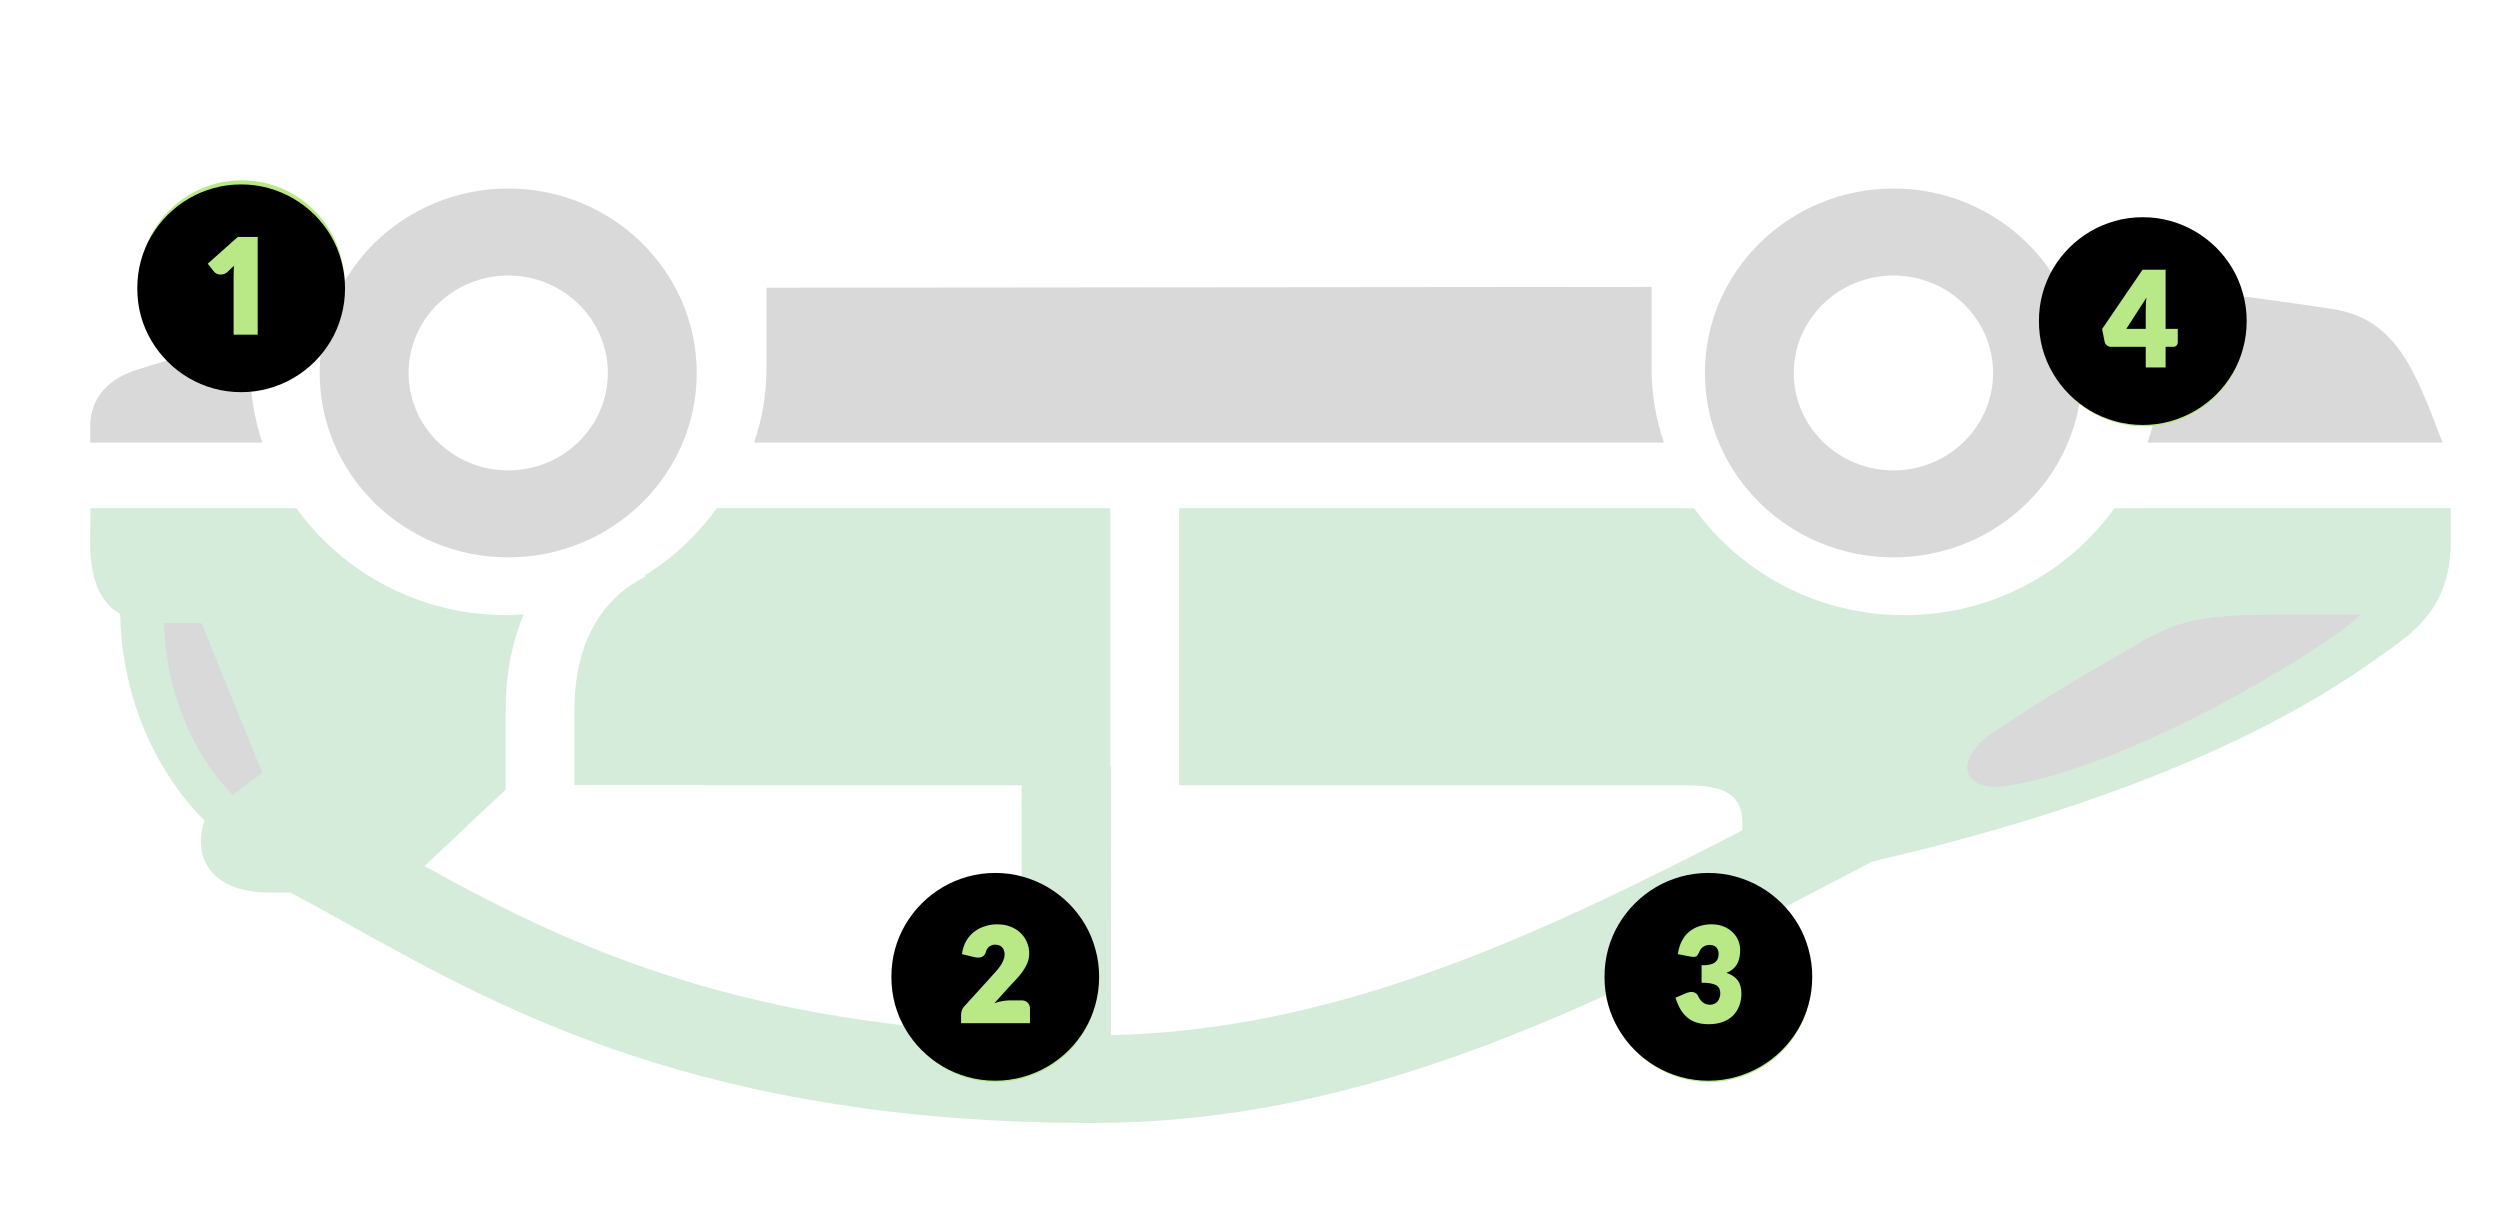
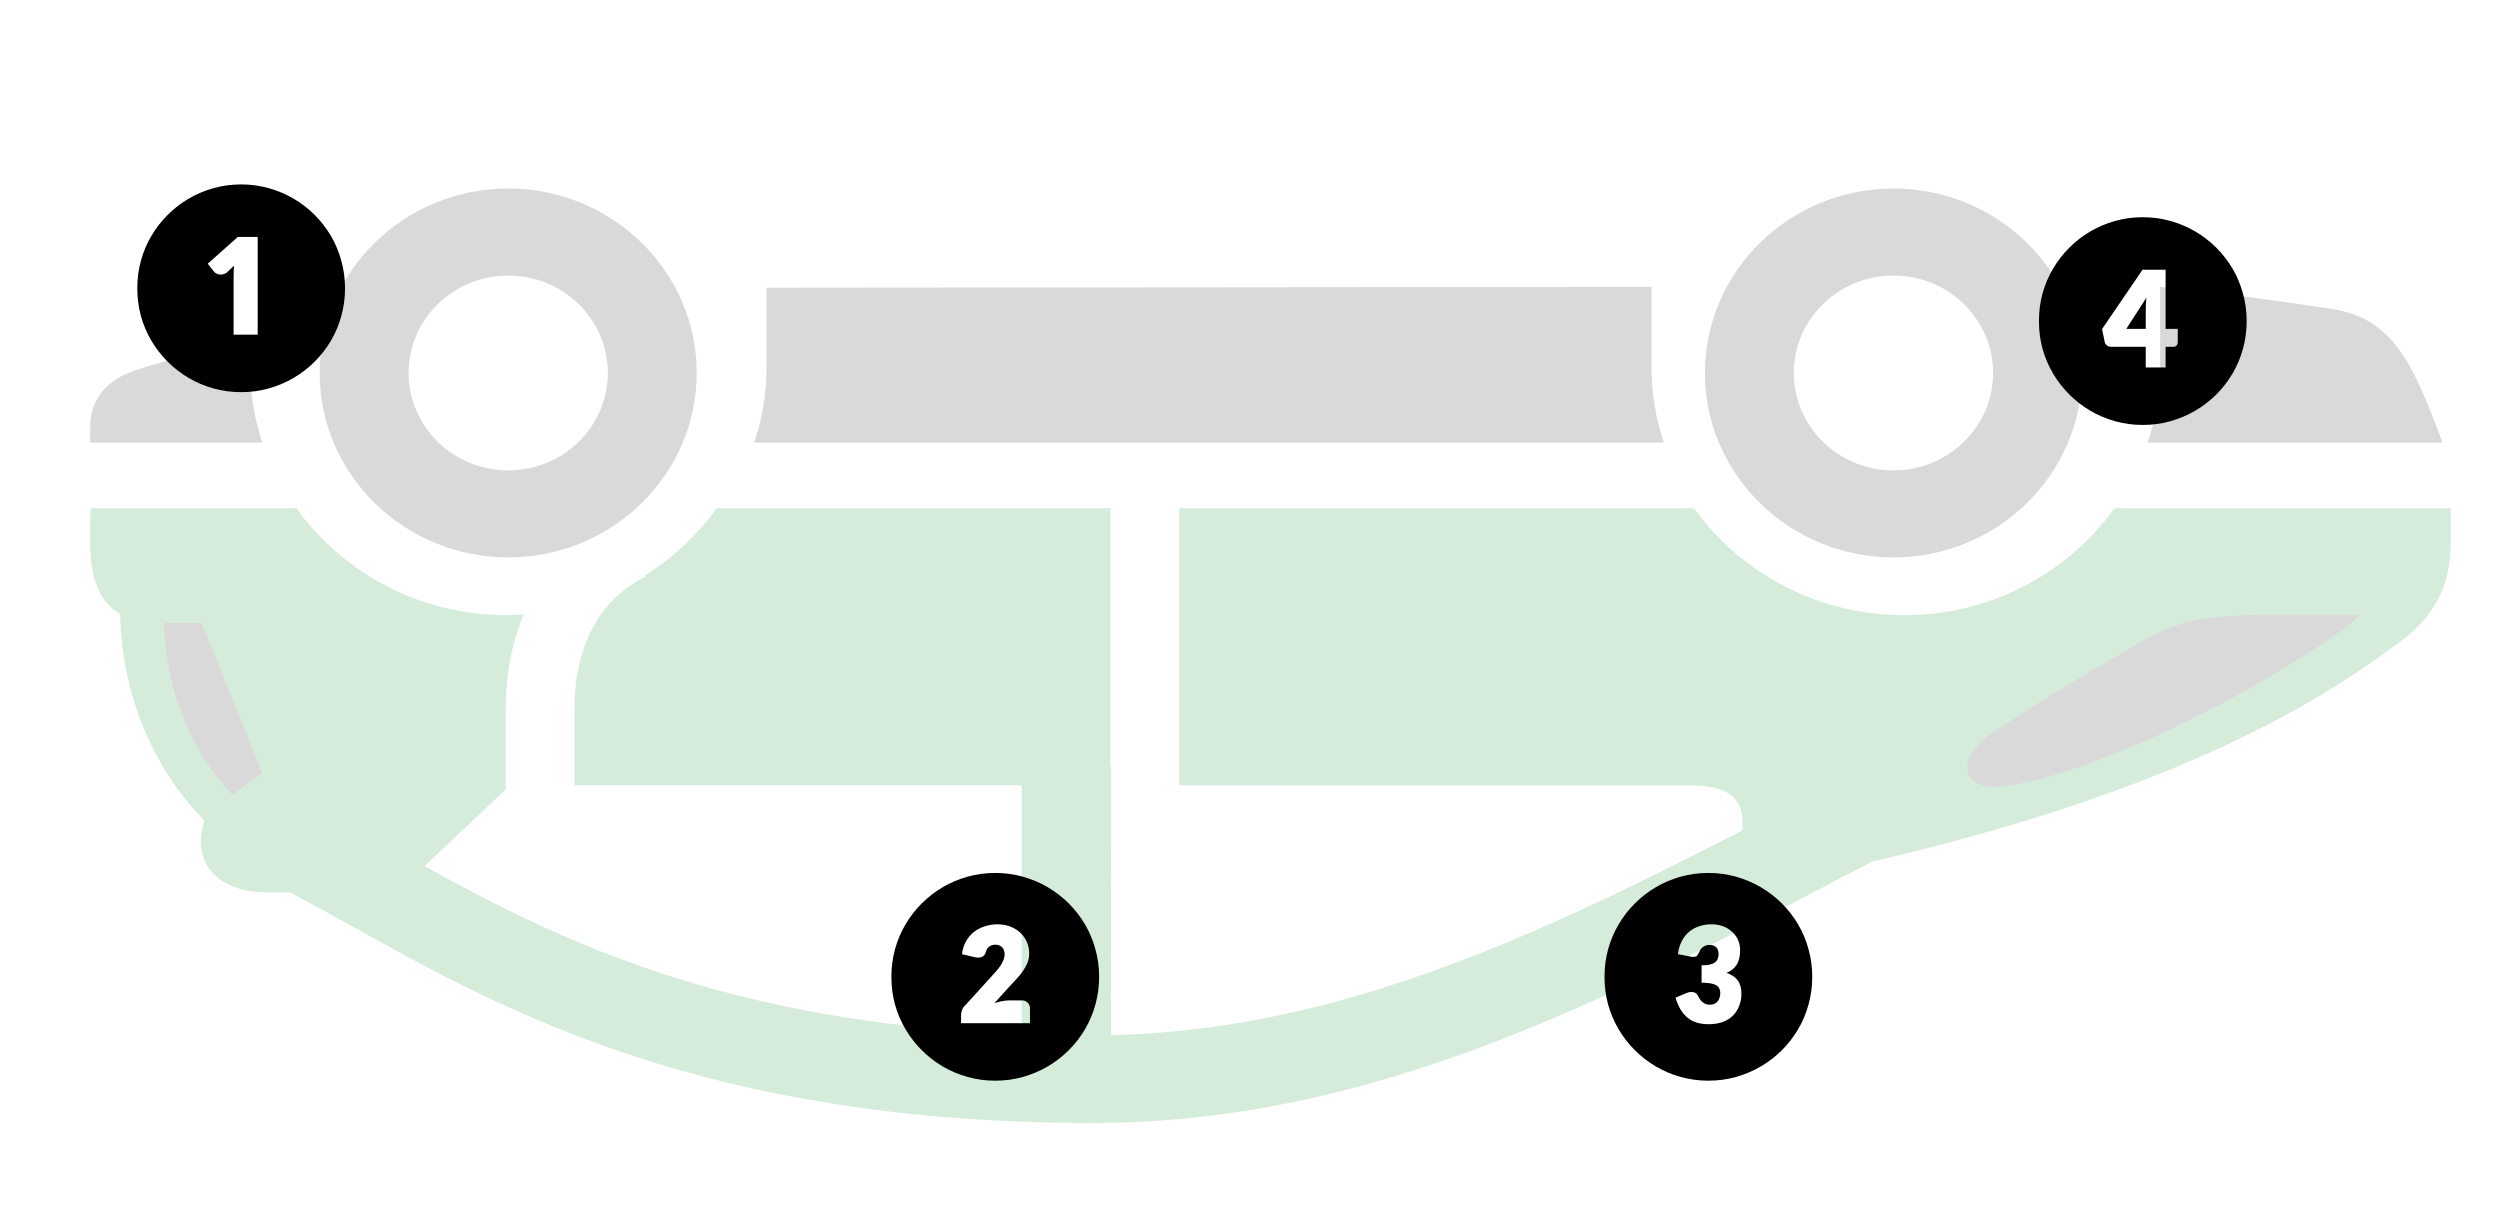
<svg xmlns="http://www.w3.org/2000/svg" width="305px" height="150px" viewBox="0 0 305 150" version="1.1">
  <defs />
  <g id="FlipCar" stroke="none" stroke-width="1" fill="none" fill-rule="evenodd">
    <g id="CAR" opacity="0.2" transform="translate(155, 80) scale(1, -1) translate(-155, -80) translate(11, 23)">
      <path d="M287.988,72.331 C287.988,69.402 288.388,63.694 282.166,58.988 C274.039,52.843 256.843,40.988 217.392,31.889 C184.725,14.724 156.379,0 122.212,0 C75.08,0 50.269,13.805 32.149,23.881 C29.559,25.325 27.088,26.703 24.679,27.96 C24.596,28.006 24.531,28.07 24.451,28.113 L21.796,28.113 C15.145,28.113 12.354,32.042 13.943,36.898 C7.684,43.184 3.939,52.228 3.67,61.7 L3.661,62.096 C0.941,63.624 0.077,66.79 0,70.444 L0.03,75 L25.152,75 C30.82,67.117 40.188,61.949 50.801,61.949 C51.509,61.949 52.195,62.012 52.888,62.05 C51.461,58.627 50.692,54.727 50.692,50.411 L50.692,40.679 L40.791,31.334 C57.041,22.37 77.451,12.219 113.631,10.821 L113.649,41.202 L59.08,41.213 L59.08,50.411 C59.08,55.822 60.583,63.026 67.743,66.66 L67.672,66.79 C71.12,68.945 74.101,71.739 76.451,75 L124.461,75 L124.461,43.478 L124.556,43.478 L124.538,10.714 C151.407,11.312 175.304,22.11 201.557,35.69 L201.575,35.736 C201.575,37.891 201.889,41.182 195.078,41.182 L132.855,41.196 L132.855,75 L195.67,75 C201.341,67.117 210.706,61.949 221.319,61.949 C231.933,61.949 241.298,67.117 246.969,75 L288,75 L287.988,72.331" id="Fill-418" fill="#2BA046" />
      <path d="M277,62 C277,62 273.156,62 266.316,62 C257.253,62 254.44,61.145 249.784,58.436 C242.167,54.005 239.976,52.793 232.224,47.691 C227.148,44.34 228.366,40.267 233.778,41.113 C248.832,43.441 272.21,57.484 277,62" id="Fill-419" fill="#414141" />
      <path d="M51.004,114 C38.319,114 28,103.905 28,91.501 C28,79.092 38.319,69 51.004,69 C63.684,69 74,79.092 74,91.501 C74,103.905 63.684,114 51.004,114 Z M51.004,79.61 C44.298,79.61 38.846,84.944 38.846,91.501 C38.846,98.056 44.298,103.387 51.004,103.387 C57.704,103.387 63.157,98.056 63.157,91.501 C63.157,84.944 57.704,79.61 51.004,79.61 Z" id="Fill-420" fill="#414141" />
      <path d="M81,83 C81.975,85.852 82.511,88.891 82.511,92.045 L82.511,101.897 L190.492,102 L190.492,92.045 C190.492,88.891 191.028,85.852 192,83 L81,83" id="Fill-421" fill="#414141" />
      <path d="M19.488,92.388 C19.488,89.114 20.027,85.96 21,83 L0,83 L0.015,85.473 C0.321,89.341 3.161,91.051 5.601,91.854 C7.405,92.448 13.107,94.136 19.488,96 L19.488,92.388" id="Fill-422" fill="#414141" />
      <path d="M251,83 C251.986,85.856 252.534,88.899 252.534,92.057 L252.534,102 C254.97,101.776 261.911,101.06 273.491,99.312 C281.325,98.126 283.603,91.903 287,83 L251,83" id="Fill-423" fill="#414141" />
      <path d="M220.004,114 C207.318,114 197,103.905 197,91.501 C197,79.092 207.318,69 220.004,69 C232.685,69 243,79.092 243,91.501 C243,103.905 232.685,114 220.004,114 Z M220.004,79.61 C213.298,79.61 207.842,84.944 207.842,91.501 C207.842,98.056 213.298,103.387 220.004,103.387 C226.705,103.387 232.158,98.056 232.158,91.501 C232.158,84.944 226.705,79.61 220.004,79.61 Z" id="Fill-424" fill="#414141" />
      <path d="M17.362,40 L21,42.728 L13.578,60.983 L9,61 C9.227,52.789 12.388,45.153 17.362,40" id="Fill-425" fill="#414141" />
    </g>
-     <g id="Group-5" transform="translate(145.5, 75.5) scale(1, -1) translate(-145.5, -75.5) translate(16, 19)">
+     <g id="Group-5" transform="translate(145.5, 75.5) scale(1, -1) translate(-145.5, -75.5) translate(16, 19)" fill="#000000" font-family="Lato-Bold, Lato" font-size="24" font-weight="bold">
      <g id="Group-4" transform="translate(13.5, 98.5) scale(1, -1) translate(-13.5, -98.5) translate(0, 84)">
-         <circle id="Oval-Copy-3" fill="#B8E986" cx="13.5" cy="15.5" r="12.5" />
-         <text id="❶" font-family="Lato-Bold, Lato" font-size="24" font-weight="bold" fill="#000000">
+         <text id="❶">
          <tspan x="0" y="24">❶</tspan>
        </text>
      </g>
      <g id="Group" transform="translate(105.5, 14.5) scale(1, -1) translate(-105.5, -14.5) translate(92, 0)">
-         <circle id="Oval-Copy" fill="#B8E986" cx="13.5" cy="16.5" r="12.5" />
-         <text id="❷" font-family="Lato-Bold, Lato" font-size="24" font-weight="bold" fill="#000000">
+         <text id="❷">
          <tspan x="0" y="24">❷</tspan>
        </text>
      </g>
      <g id="Group-2" transform="translate(192.5, 14.5) scale(1, -1) translate(-192.5, -14.5) translate(179, 0)">
-         <circle id="Oval-Copy-2" fill="#B8E986" cx="13.5" cy="16.5" r="12.5" />
-         <text id="❸" font-family="Lato-Bold, Lato" font-size="24" font-weight="bold" fill="#000000">
+         <text id="❸">
          <tspan x="0" y="24">❸</tspan>
        </text>
      </g>
      <g id="Group-3" transform="translate(245.5, 94.5) scale(1, -1) translate(-245.5, -94.5) translate(232, 80)">
-         <circle id="Oval-Copy-3" fill="#B8E986" cx="13.5" cy="16.5" r="12.5" />
-         <text id="❹" font-family="Lato-Bold, Lato" font-size="24" font-weight="bold" fill="#000000">
+         <text id="❹">
          <tspan x="0" y="24">❹</tspan>
        </text>
      </g>
    </g>
  </g>
</svg>
